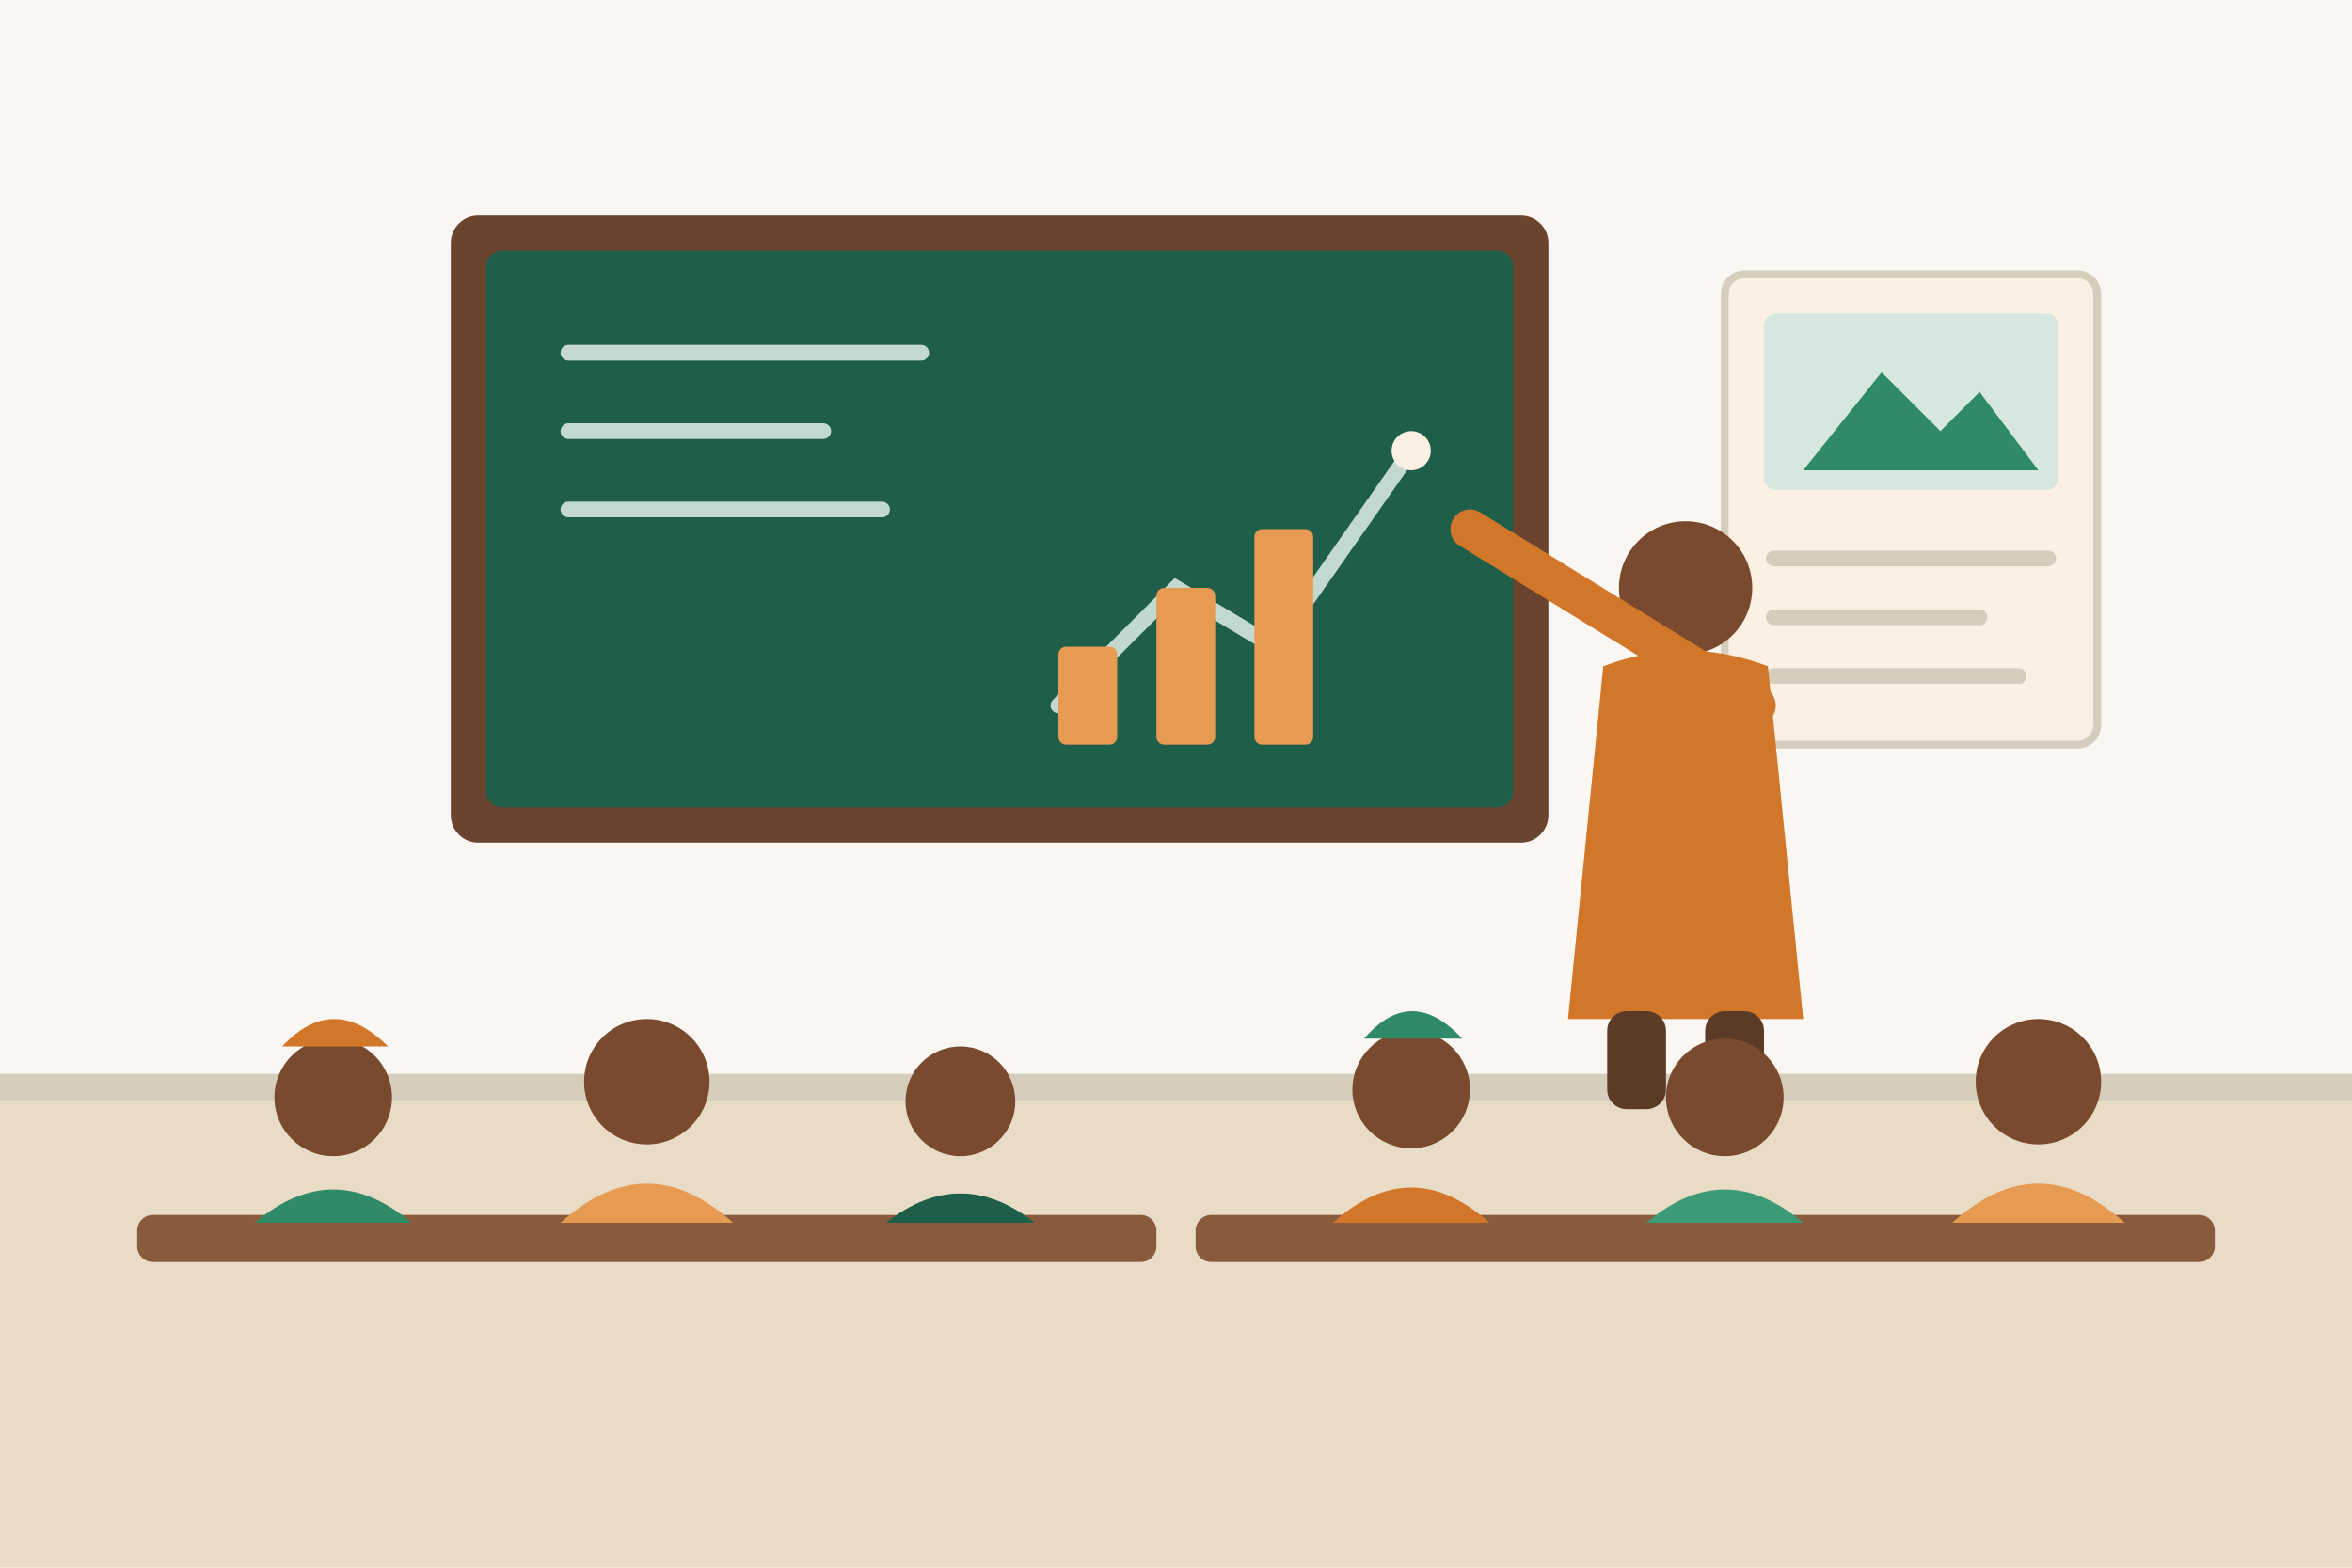
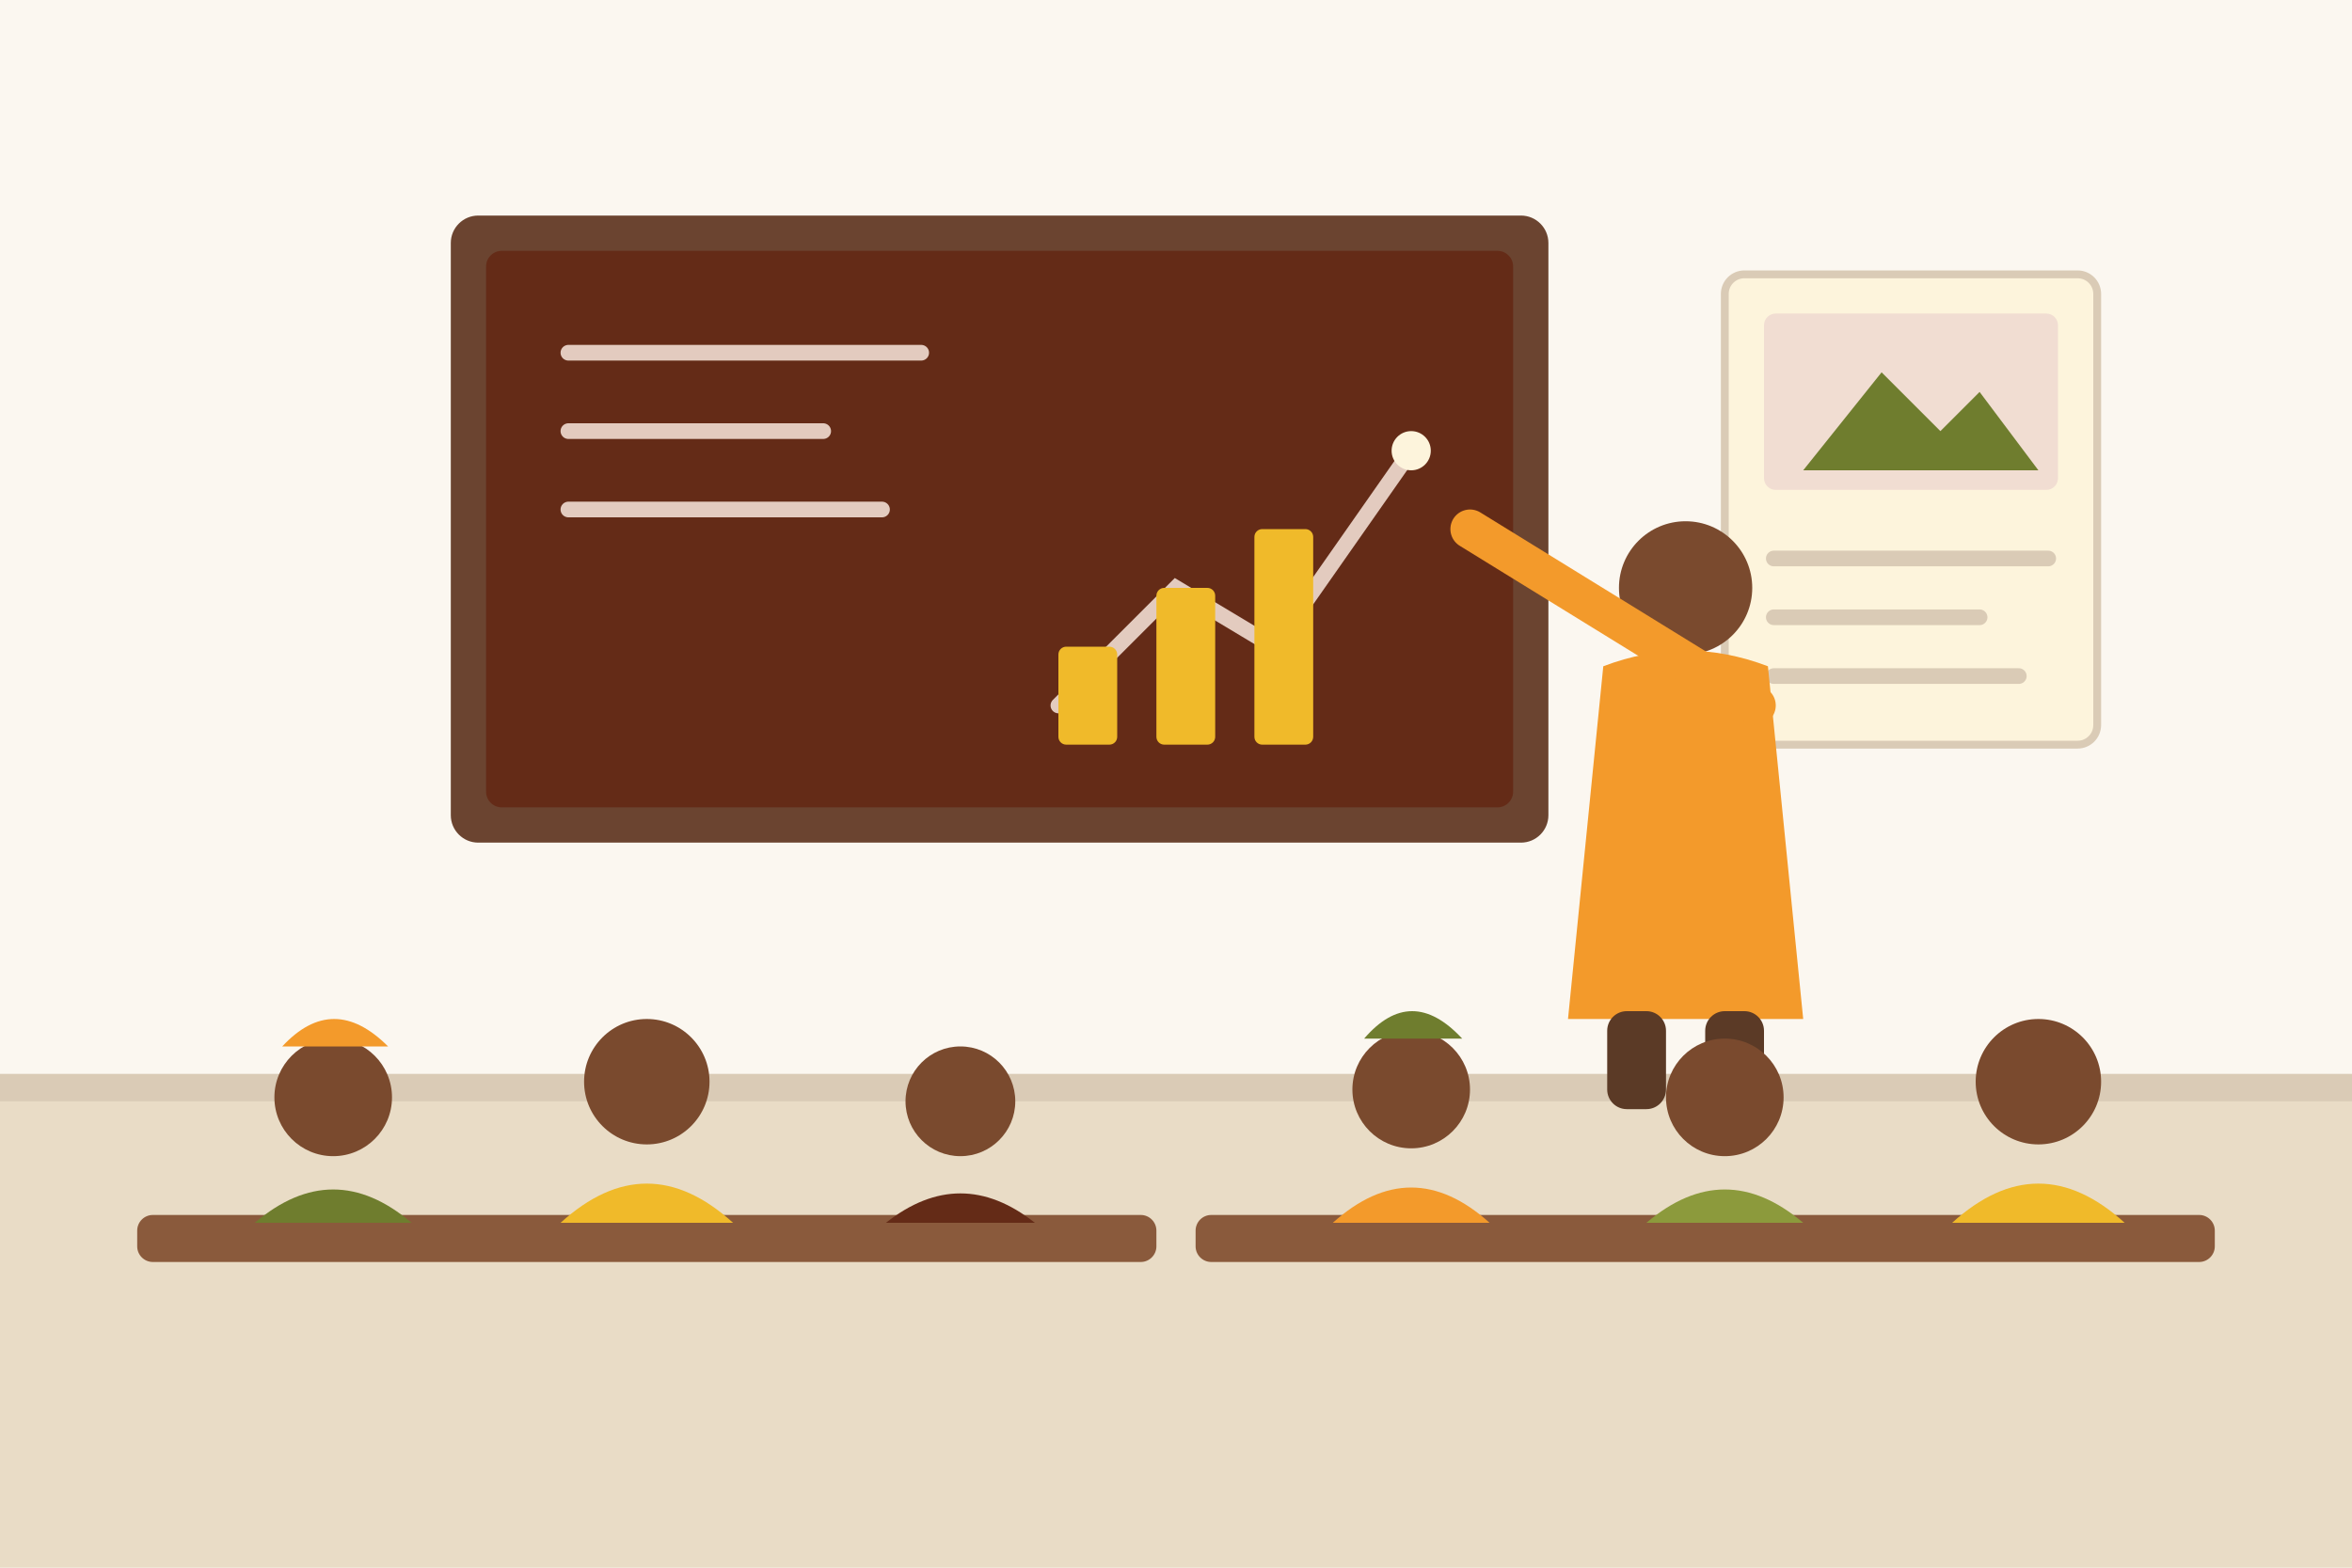
<svg xmlns="http://www.w3.org/2000/svg" viewBox="0 0 1200 800" preserveAspectRatio="xMidYMid slice" aria-hidden="true">
-   <rect width="1200" height="800" fill="#faf7f2" />
+   <rect width="1200" height="800" fill="#fbf7f0" />
  <rect y="560" width="1200" height="240" fill="#e9dcc6" />
-   <rect y="548" width="1200" height="14" fill="#d6cdbd" />
+   <rect y="548" width="1200" height="14" fill="#dacbb6" />
  <rect x="230" y="110" width="560" height="320" rx="14" fill="#6b4430" />
-   <rect x="248" y="128" width="524" height="284" rx="8" fill="#1f5f4a" />
-   <g stroke="#d5e7de" stroke-width="8" stroke-linecap="round" fill="none" opacity="0.9">
+   <rect x="248" y="128" width="524" height="284" rx="8" fill="#642b17" />
+   <g stroke="#f1ddd2" stroke-width="8" stroke-linecap="round" fill="none" opacity="0.9">
    <path d="M290 180 H470" />
    <path d="M290 220 H420" />
    <path d="M290 260 H450" />
    <path d="M540 360 L600 300 L650 330 L720 230" />
  </g>
-   <g fill="#e79a52">
+   <g fill="#f0ba2a">
    <rect x="540" y="330" width="30" height="50" rx="4" />
    <rect x="590" y="300" width="30" height="80" rx="4" />
    <rect x="640" y="270" width="30" height="110" rx="4" />
  </g>
-   <circle cx="720" cy="230" r="10" fill="#fcf0e3" />
-   <rect x="880" y="140" width="190" height="240" rx="10" fill="#fcf0e3" stroke="#d6cdbd" stroke-width="4" />
-   <rect x="900" y="160" width="150" height="90" rx="6" fill="#d5e7de" />
-   <path d="M920 240 L960 190 L990 220 L1010 200 L1040 240 Z" fill="#2f8a68" />
-   <g stroke="#d6cdbd" stroke-width="8" stroke-linecap="round">
+   <circle cx="720" cy="230" r="10" fill="#fdf4dc" />
+   <rect x="880" y="140" width="190" height="240" rx="10" fill="#fdf4dc" stroke="#dacbb6" stroke-width="4" />
+   <rect x="900" y="160" width="150" height="90" rx="6" fill="#f1ddd2" />
+   <path d="M920 240 L960 190 L990 220 L1010 200 L1040 240 Z" fill="#6f7d2e" />
+   <g stroke="#dacbb6" stroke-width="8" stroke-linecap="round">
    <path d="M905 285 H1045" />
    <path d="M905 315 H1010" />
    <path d="M905 345 H1030" />
  </g>
  <g transform="translate(860 560)">
    <circle cx="0" cy="-260" r="34" fill="#7a4a2e" />
-     <path d="M-42 -220 Q0 -236 42 -220 L60 -40 H-60 Z" fill="#d2772a" />
-     <path d="M36 -200 L-110 -290" stroke="#d2772a" stroke-width="20" stroke-linecap="round" />
+     <path d="M-42 -220 Q0 -236 42 -220 L60 -40 H-60 Z" fill="#f39a2b" />
+     <path d="M36 -200 L-110 -290" stroke="#f39a2b" stroke-width="20" stroke-linecap="round" />
    <rect x="-40" y="-44" width="30" height="50" rx="10" fill="#5b3a26" />
    <rect x="10" y="-44" width="30" height="50" rx="10" fill="#5b3a26" />
  </g>
  <g>
    <rect x="70" y="620" width="520" height="24" rx="8" fill="#8a5a3c" />
    <rect x="610" y="620" width="520" height="24" rx="8" fill="#8a5a3c" />
    <g fill="#7a4a2e">
      <circle cx="170" cy="560" r="30" />
      <circle cx="330" cy="552" r="32" />
      <circle cx="490" cy="562" r="28" />
      <circle cx="720" cy="556" r="30" />
      <circle cx="880" cy="560" r="30" />
      <circle cx="1040" cy="552" r="32" />
    </g>
-     <path d="M130 624 Q170 590 210 624 Z" fill="#2f8a68" />
-     <path d="M286 624 Q330 584 374 624 Z" fill="#e79a52" />
-     <path d="M452 624 Q490 594 528 624 Z" fill="#1f5f4a" />
-     <path d="M680 624 Q720 588 760 624 Z" fill="#d2772a" />
-     <path d="M840 624 Q880 590 920 624 Z" fill="#3c9a76" />
-     <path d="M996 624 Q1040 584 1084 624 Z" fill="#e79a52" />
-     <path d="M144 534 Q170 506 198 534 Z" fill="#d2772a" />
-     <path d="M696 530 Q720 502 746 530 Z" fill="#2f8a68" />
+     <path d="M130 624 Q170 590 210 624 Z" fill="#6f7d2e" />
+     <path d="M286 624 Q330 584 374 624 Z" fill="#f0ba2a" />
+     <path d="M452 624 Q490 594 528 624 Z" fill="#642b17" />
+     <path d="M680 624 Q720 588 760 624 Z" fill="#f39a2b" />
+     <path d="M840 624 Q880 590 920 624 Z" fill="#8c9a3c" />
+     <path d="M996 624 Q1040 584 1084 624 Z" fill="#f0ba2a" />
+     <path d="M144 534 Q170 506 198 534 Z" fill="#f39a2b" />
+     <path d="M696 530 Q720 502 746 530 Z" fill="#6f7d2e" />
  </g>
</svg>
